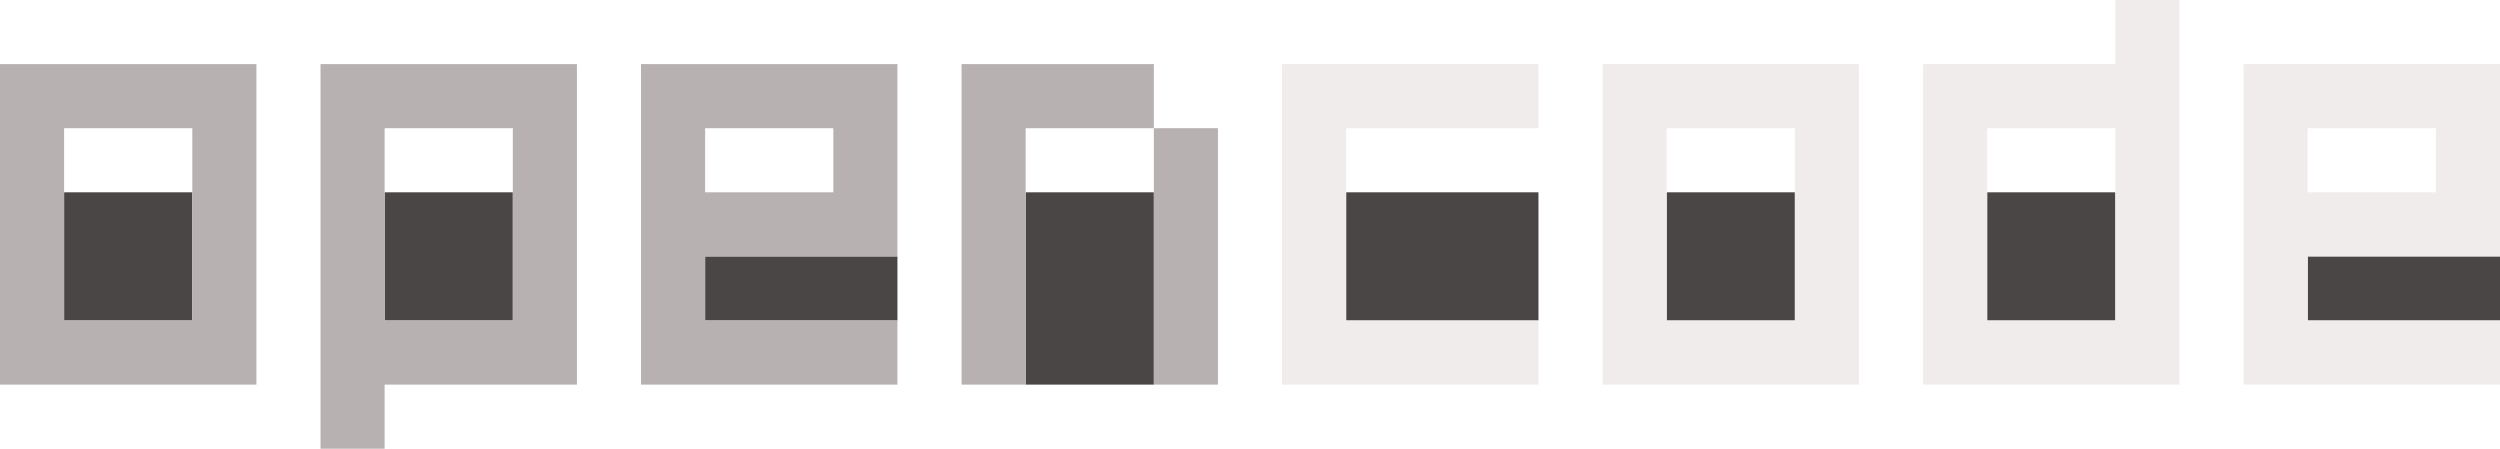
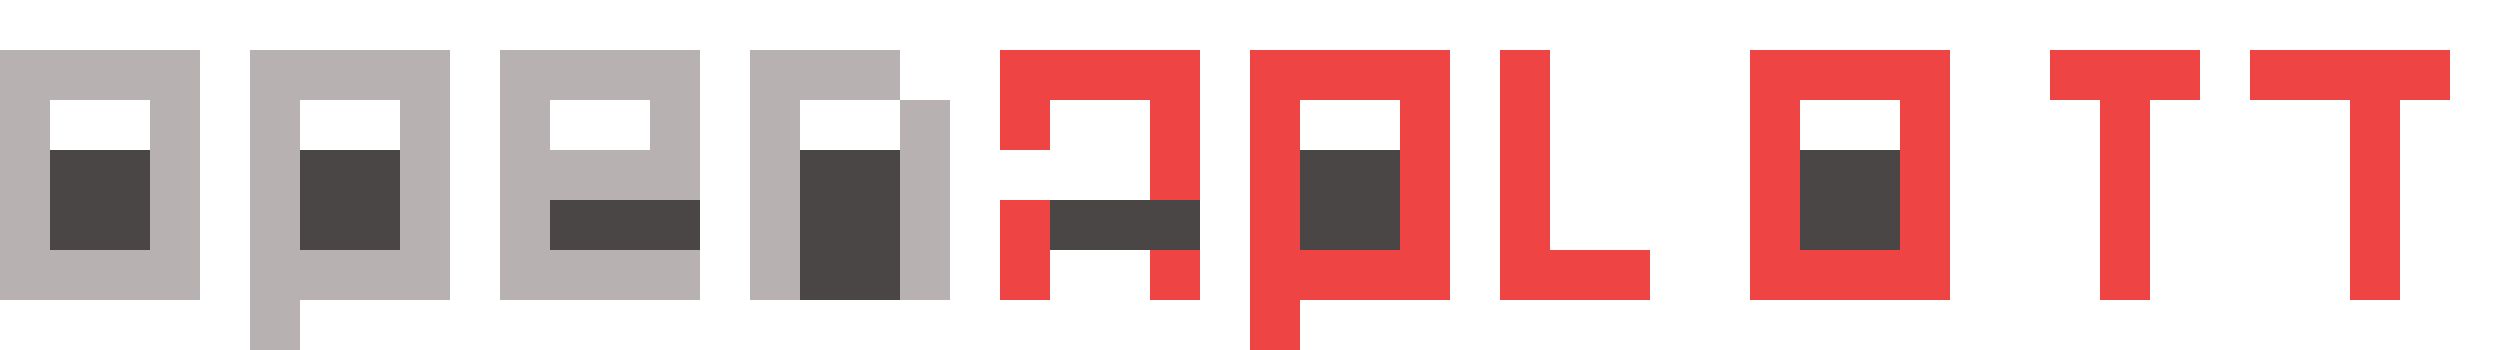
- <svg xmlns="http://www.w3.org/2000/svg" width="234" height="42" viewBox="0 0 234 42" fill="none">
+ <svg xmlns="http://www.w3.org/2000/svg" width="300" height="42" viewBox="0 0 300 42" fill="none">
  <path d="M18 30H6V18H18V30Z" fill="#4B4646" />
  <path d="M18 12H6V30H18V12ZM24 36H0V6H24V36Z" fill="#B7B1B1" />
  <path d="M48 30H36V18H48V30Z" fill="#4B4646" />
  <path d="M36 30H48V12H36V30ZM54 36H36V42H30V6H54V36Z" fill="#B7B1B1" />
  <path d="M84 24V30H66V24H84Z" fill="#4B4646" />
  <path d="M84 24H66V30H84V36H60V6H84V24ZM66 18H78V12H66V18Z" fill="#B7B1B1" />
  <path d="M108 36H96V18H108V36Z" fill="#4B4646" />
  <path d="M108 12H96V36H90V6H108V12ZM114 36H108V12H114V36Z" fill="#B7B1B1" />
-   <path d="M144 30H126V18H144V30Z" fill="#4B4646" />
-   <path d="M144 12H126V30H144V36H120V6H144V12Z" fill="#F1ECEC" />
+   <path d="M144 24V30H126V24H144Z" fill="#4B4646" />
+   <path d="M138 12H126V18H138V12ZM144 24H126V30H144V36H120V24H138V18H120V6H144V12ZM138 30H126V36H138V30Z" fill="#ef4444" />
  <path d="M168 30H156V18H168V30Z" fill="#4B4646" />
-   <path d="M168 12H156V30H168V12ZM174 36H150V6H174V36Z" fill="#F1ECEC" />
-   <path d="M198 30H186V18H198V30Z" fill="#4B4646" />
-   <path d="M198 12H186V30H198V12ZM204 36H180V6H198V0H204V36Z" fill="#F1ECEC" />
-   <path d="M234 24V30H216V24H234Z" fill="#4B4646" />
-   <path d="M216 12V18H228V12H216ZM234 24H216V30H234V36H210V6H234V24Z" fill="#F1ECEC" />
+   <path d="M156 30H168V12H156V30ZM174 36H156V42H150V6H174V36Z" fill="#ef4444" />
+   <path d="M198 30V36H186V30H198Z" fill="#4B4646" />
+   <path d="M180 6H186V30H198V36H180V6Z" fill="#ef4444" />
+   <path d="M228 30H216V18H228V30Z" fill="#4B4646" />
+   <path d="M228 12H216V30H228V12ZM234 36H210V6H234V36Z" fill="#ef4444" />
+   <path d="M258 36H252V12H258V36Z" fill="#4B4646" />
+   <path d="M264 6H246V12H252V36H258V12H264V6Z" fill="#ef4444" />
+   <path d="M288 36H282V12H288V36Z" fill="#4B4646" />
+   <path d="M294 6H270V12H282V36H288V12H294V6Z" fill="#ef4444" />
</svg>
